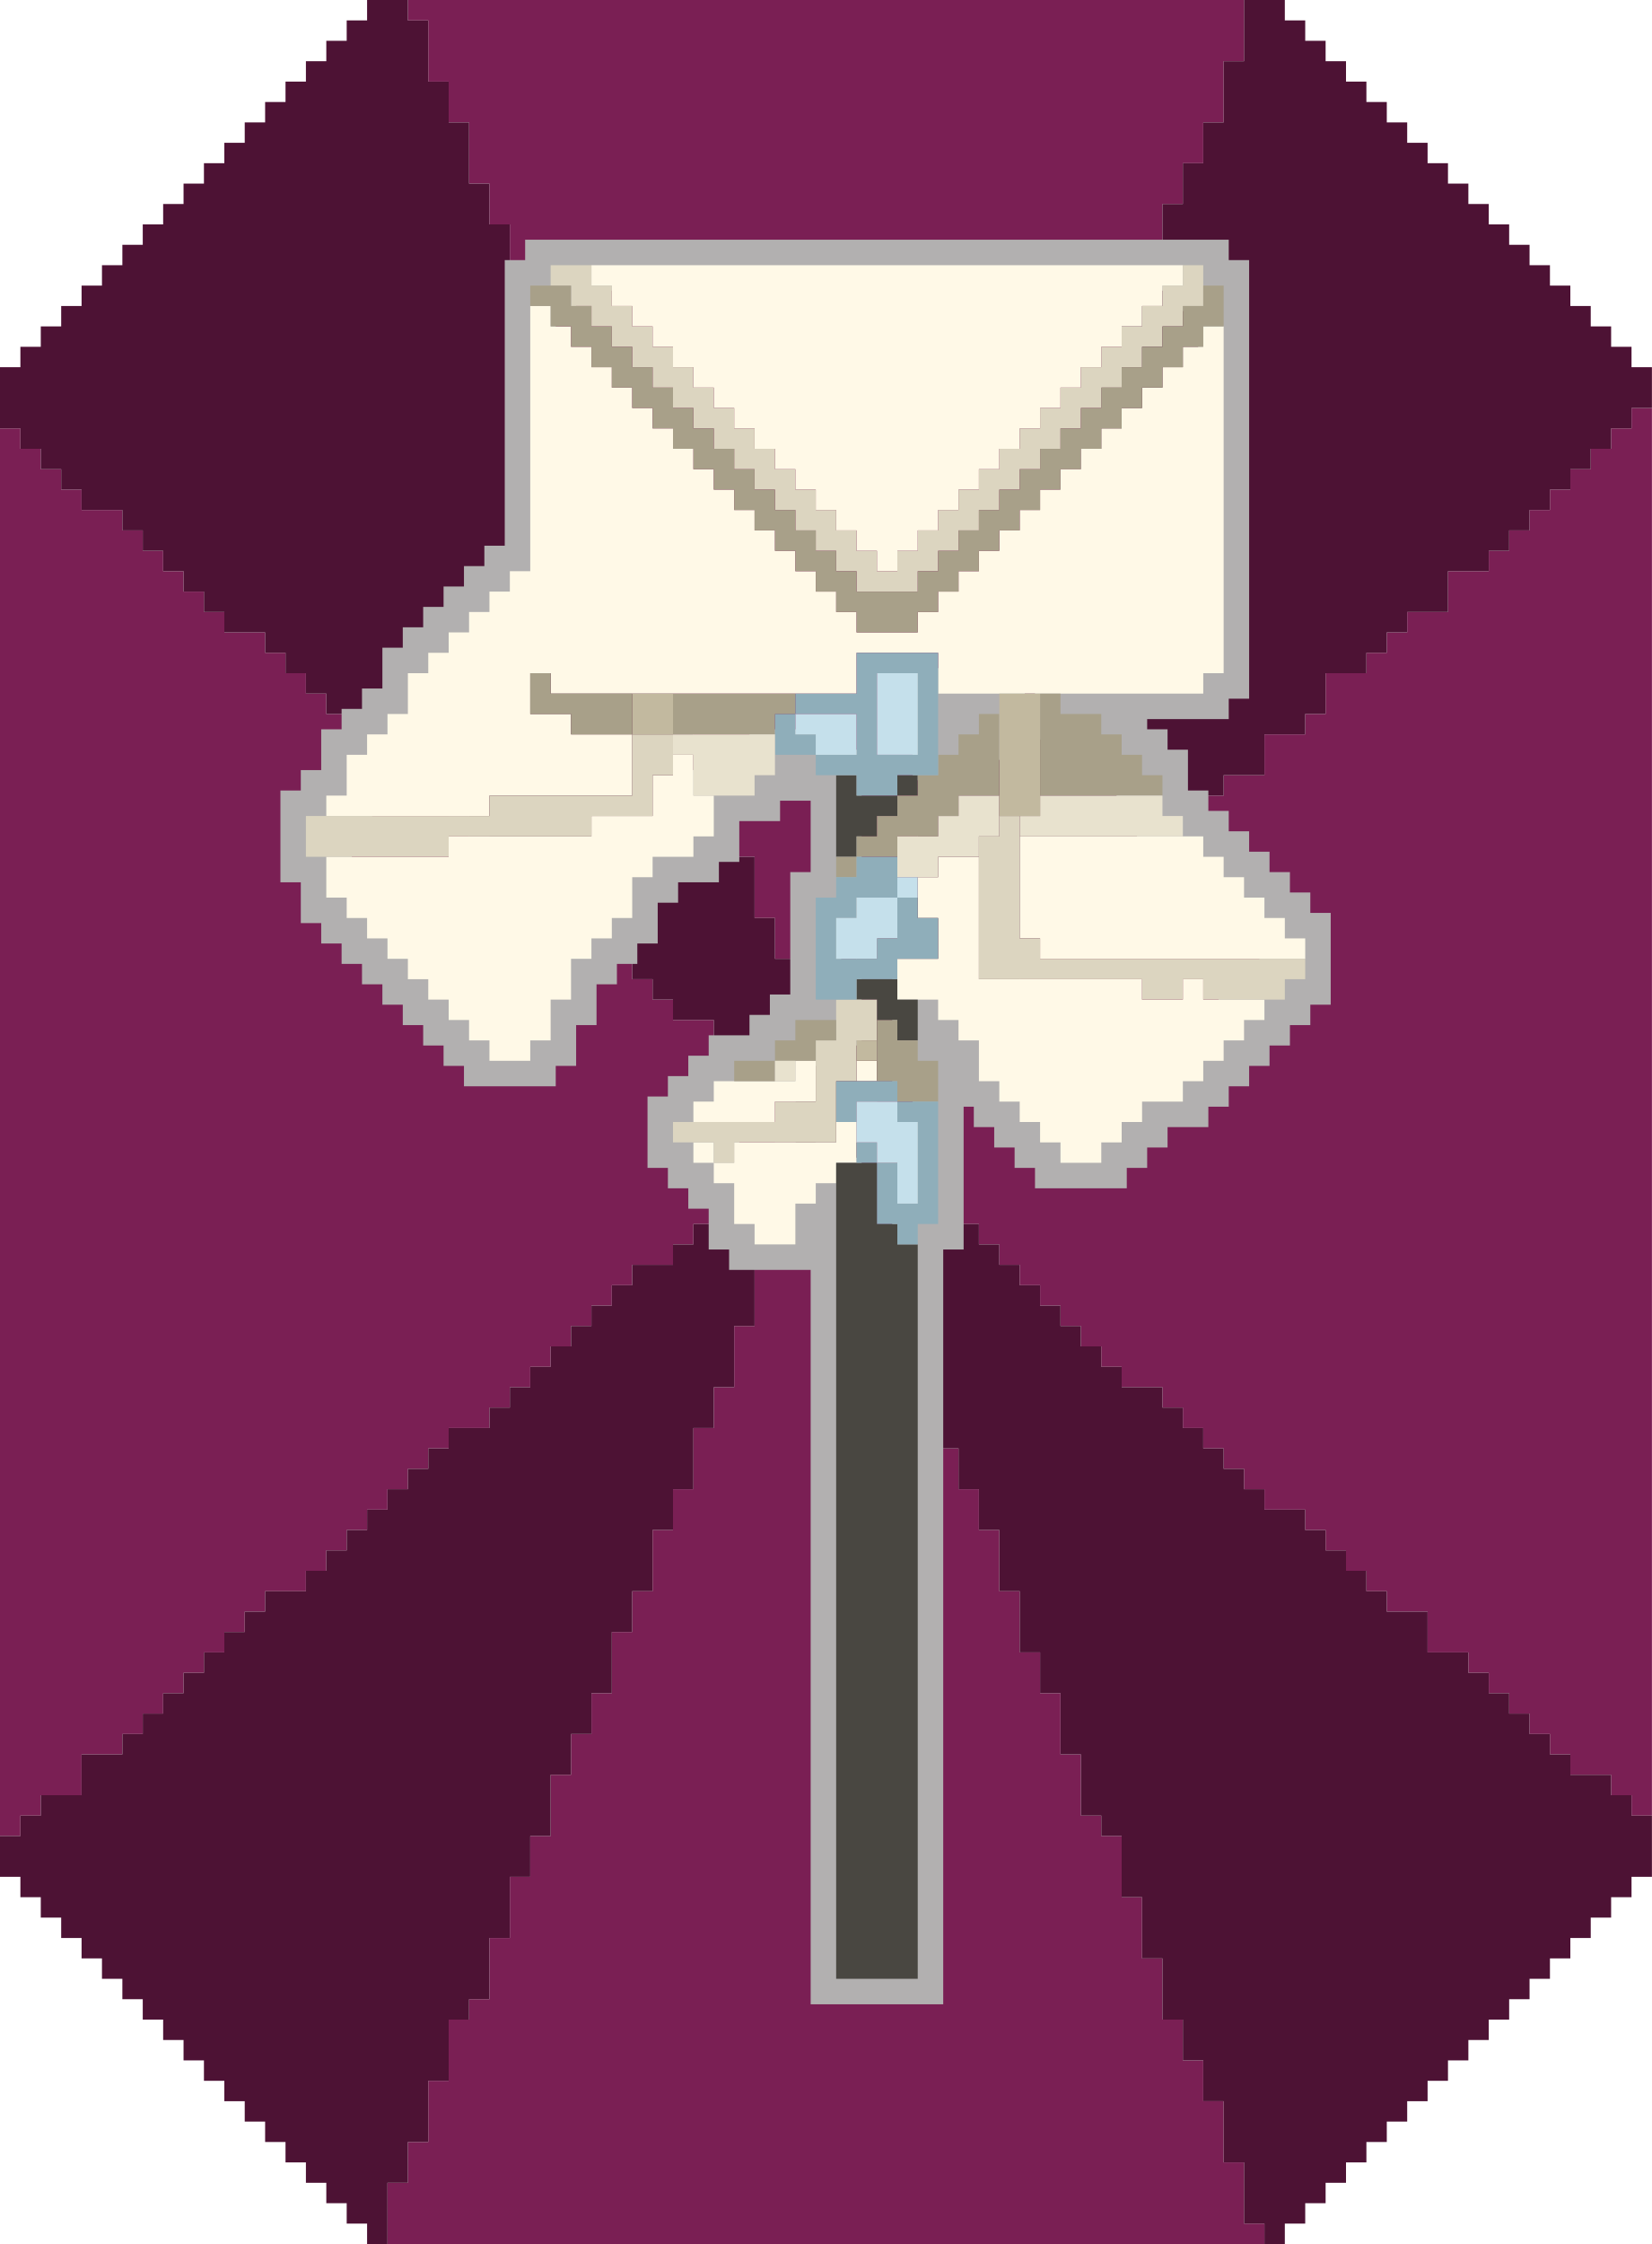
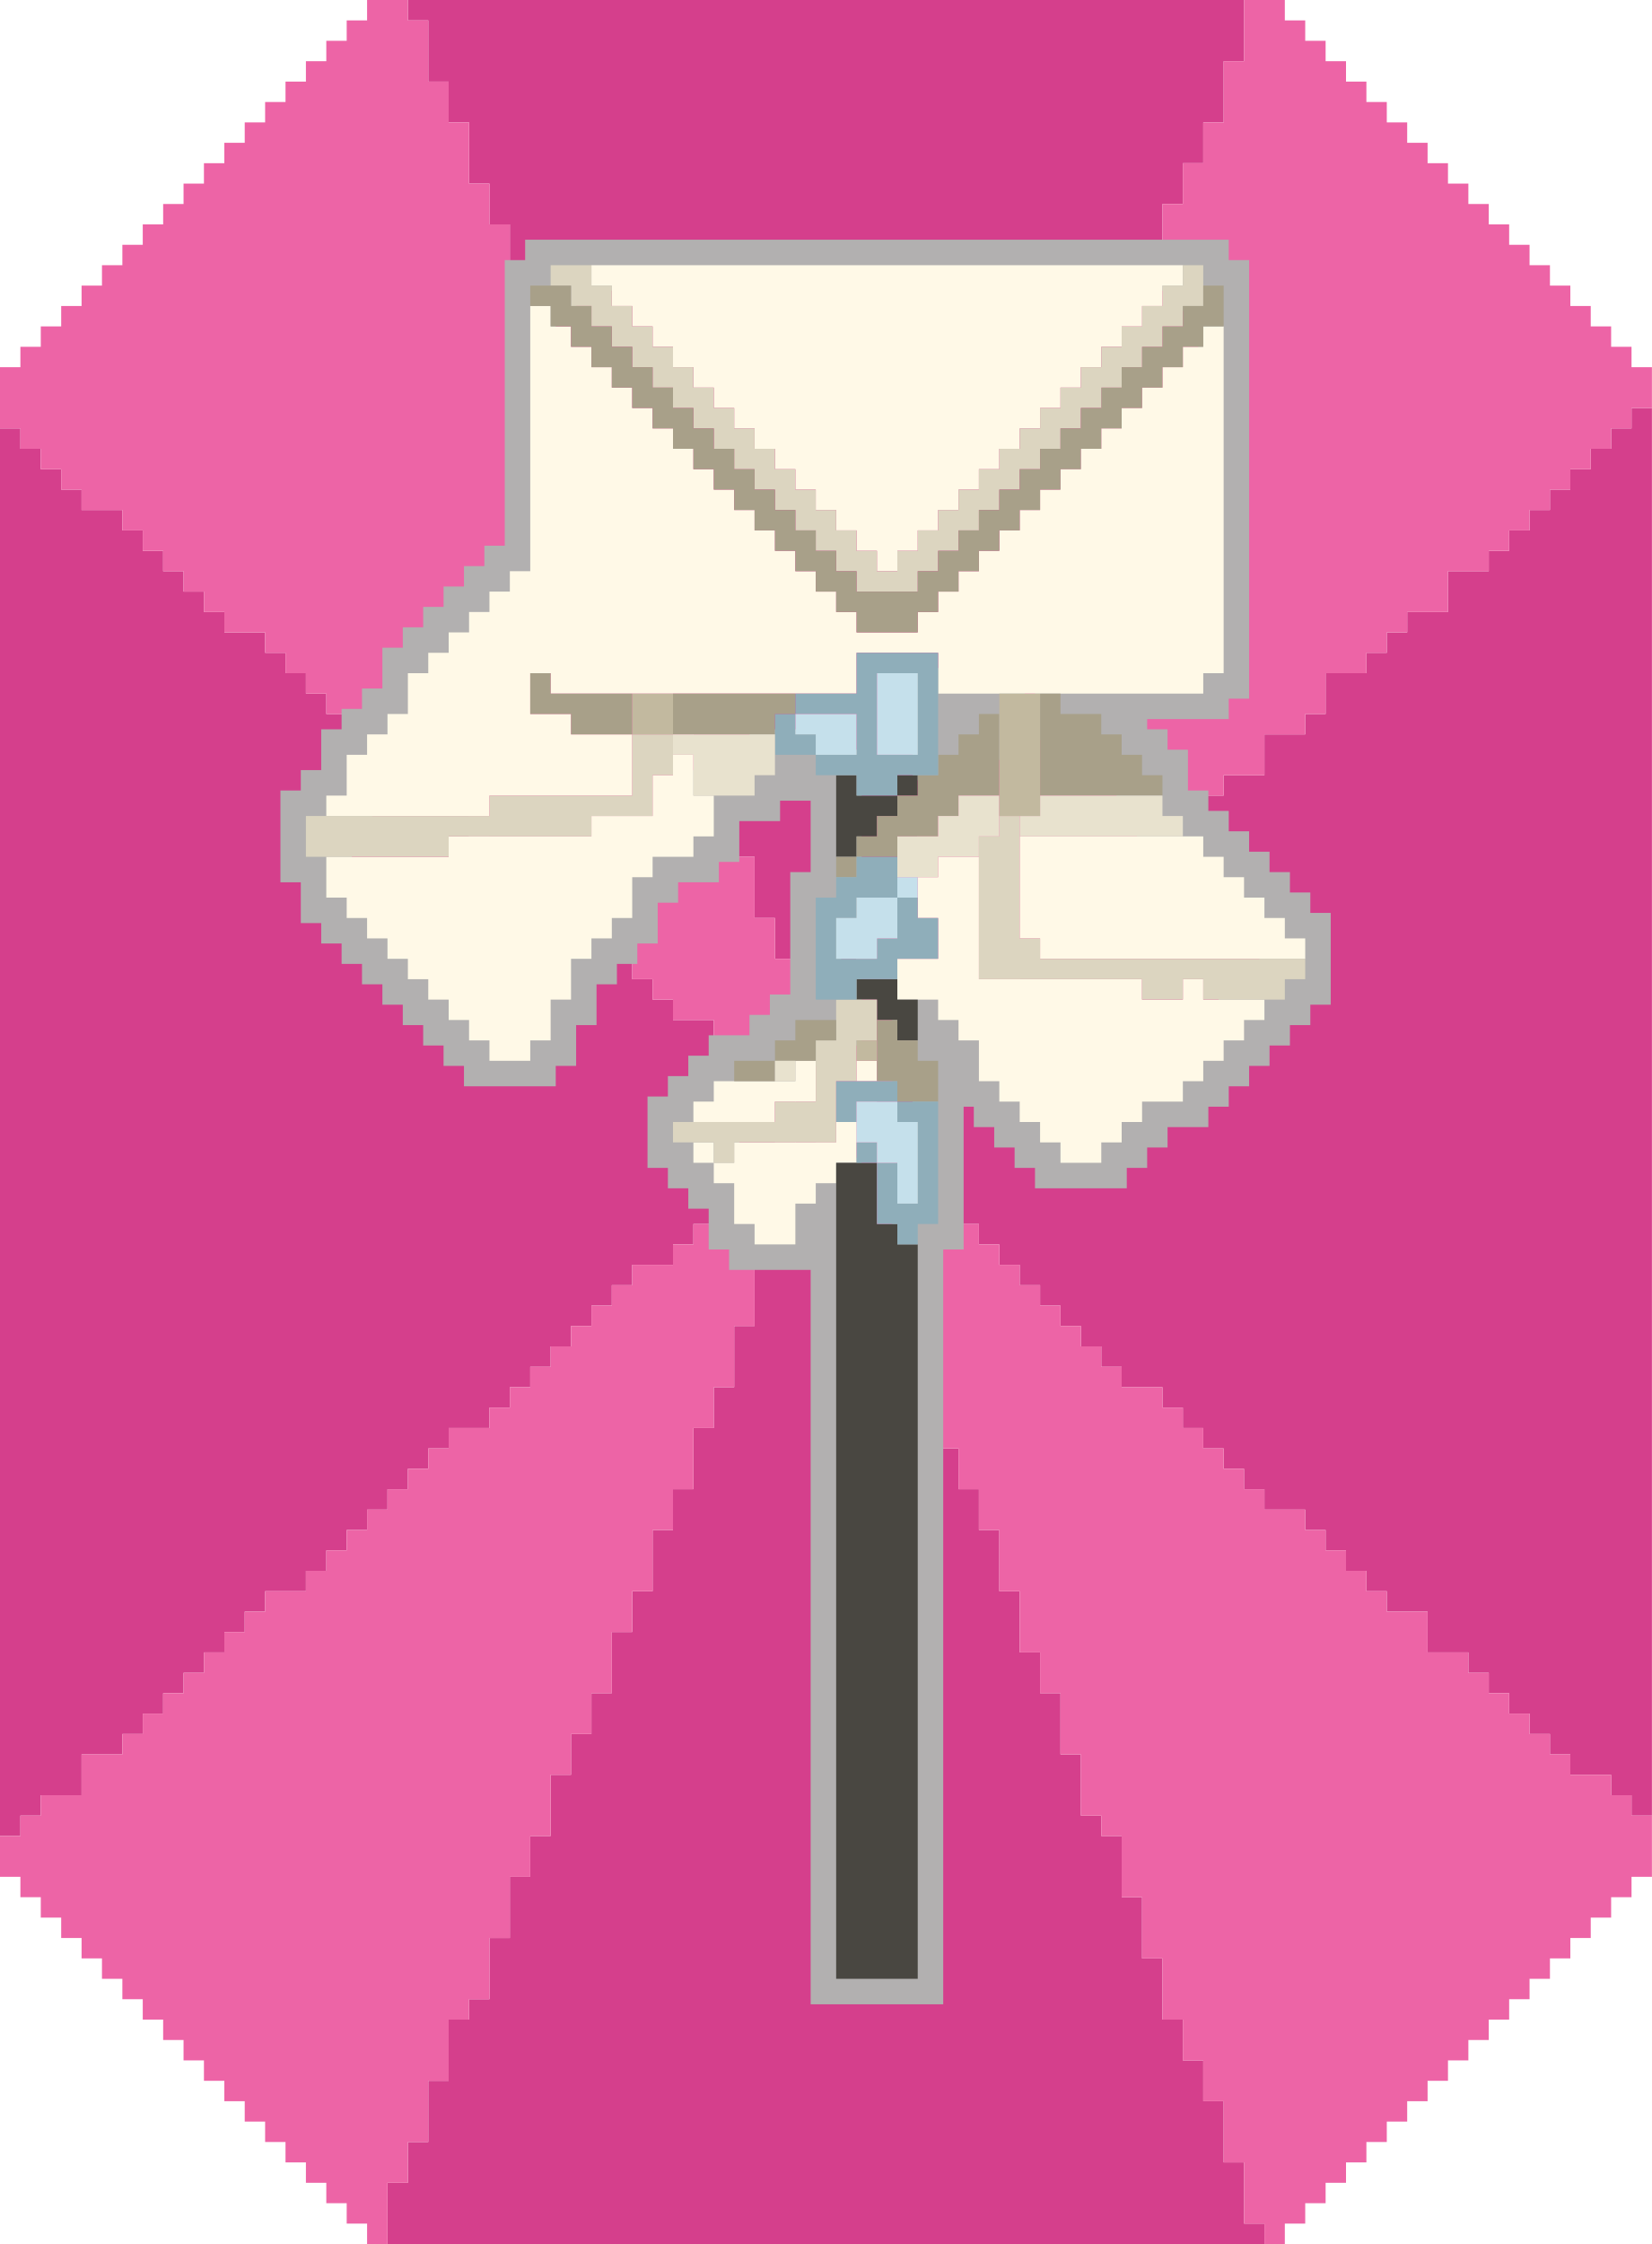
- <svg xmlns="http://www.w3.org/2000/svg" preserveAspectRatio="none" overflow="visible" style="display: block;" width="81" height="110" viewBox="0 0 81 110" fill="none">
+ <svg xmlns="http://www.w3.org/2000/svg" preserveAspectRatio="none" style="display: block;" width="81" height="110" viewBox="0 0 81 110" fill="none">
  <g id="TACÄ°R_MEKTUBU">
    <g id="Group 299">
-       <path id="color_c5e0eb_1" fill-rule="evenodd" clip-rule="evenodd" d="M20 0H61V3H60V6H59V8H58V10H57V13H56V15H55V18H54V21H53V23H52V25H51V28H50V31H49V33H48V35H47V38H46V40H45V43H44V45H43V47H42V50H41V52H40V50H39V47H38V45H37V42H36V39H35V37H34V35H33V32H32V30H31V27H30V24H29V21H28V20H27V17H26V14H25V11H24V9H23V6H22V4H21V1H20V0ZM80 20H81V89H80V88H79V87H77V86H76V85H75V84H74V83H73V82H72V81H70V79H68V78H67V77H66V76H65V75H64V74H62V73H61V72H60V71H59V70H58V69H57V68H55V67H54V66H53V65H52V64H51V63H50V62H49V61H48V60H46V59H45V58H44V57H43V56H42V54H43V53H44V52H45V51H47V49H49V48H50V47H51V46H52V45H53V44H54V43H56V41H58V40H59V39H60V38H62V36H64V35H65V33H67V32H68V31H69V30H71V28H73V27H74V26H75V25H76V24H77V23H78V22H79V21H80V20ZM0 21H1V22H2V23H3V24H4V25H6V26H7V27H8V28H9V29H10V30H11V31H13V32H14V33H15V34H16V35H17V36H18V37H19V38H20V39H22V40H23V41H24V42H25V43H26V44H28V45H29V46H30V47H31V48H32V49H33V50H35V52H37V53H38V54H39V56H38V57H37V58H36V59H35V60H34V61H33V62H31V63H30V64H29V65H28V66H27V67H26V68H25V69H24V70H22V71H21V72H20V73H19V74H18V75H17V76H16V77H15V78H13V79H12V80H11V81H10V82H9V83H8V84H7V85H6V86H4V88H2V89H1V90H0V22V21ZM40 56H41V58H42V61H43V62H44V65H45V68H46V71H47V73H48V75H49V78H50V81H51V83H52V86H53V89H54V90H55V93H56V96H57V99H58V101H59V103H60V106H61V109H62V110H19V107H20V105H21V102H22V99H23V98H24V95H25V92H26V90H27V87H28V85H29V83H30V80H31V78H32V75H33V73H34V70H35V68H36V65H37V62H38V60H39V58H40V57V56Z" fill="#7A1F54" />
-       <path id="color_ffffff_1" fill-rule="evenodd" clip-rule="evenodd" d="M18 0H20V1H21V4H22V6H23V9H24V11H25V14H26V17H27V20H28V21H29V24H30V27H31V30H32V32H33V35H34V37H35V39H36V42H37V45H38V47H39V50H40V52H41V50H42V47H43V45H44V43H45V40H46V38H47V35H48V33H49V31H50V28H51V25H52V23H53V21H54V18H55V15H56V13H57V10H58V8H59V6H60V3H61V0H63V1H64V2H65V3H66V4H67V5H68V6H69V7H70V8H71V9H72V10H73V11H74V12H75V13H76V14H77V15H78V16H79V17H80V18H81V20H80V21H79V22H78V23H77V24H76V25H75V26H74V27H73V28H71V30H69V31H68V32H67V33H65V35H64V36H62V38H60V39H59V40H58V41H56V43H54V44H53V45H52V46H51V47H50V48H49V49H47V51H45V52H44V53H43V54H42V56H43V57H44V58H45V59H46V60H48V61H49V62H50V63H51V64H52V65H53V66H54V67H55V68H57V69H58V70H59V71H60V72H61V73H62V74H64V75H65V76H66V77H67V78H68V79H70V81H72V82H73V83H74V84H75V85H76V86H77V87H79V88H80V89H81V92H80V93H79V94H78V95H77V96H76V97H75V98H74V99H73V100H72V101H71V102H70V103H69V104H68V105H67V106H66V107H65V108H64V109H63V110H62V109H61V106H60V103H59V101H58V99H57V96H56V93H55V90H54V89H53V86H52V83H51V81H50V78H49V75H48V73H47V71H46V68H45V65H44V62H43V61H42V58H41V56H40V58H39V60H38V62H37V65H36V68H35V70H34V73H33V75H32V78H31V80H30V83H29V85H28V87H27V90H26V92H25V95H24V98H23V99H22V102H21V105H20V107H19V110H18V109H17V108H16V107H15V106H14V105H13V104H12V103H11V102H10V101H9V100H8V99H7V98H6V97H5V96H4V95H3V94H2V93H1V92H0V90H1V89H2V88H4V86H6V85H7V84H8V83H9V82H10V81H11V80H12V79H13V78H15V77H16V76H17V75H18V74H19V73H20V72H21V71H22V70H24V69H25V68H26V67H27V66H28V65H29V64H30V63H31V62H33V61H34V60H35V59H36V58H37V57H38V56H39V54H38V53H37V52H35V50H33V49H32V48H31V47H30V46H29V45H28V44H26V43H25V42H24V41H23V40H22V39H20V38H19V37H18V36H17V35H16V34H15V33H14V32H13V31H11V30H10V29H9V28H8V27H7V26H6V25H4V24H3V23H2V22H1V21H0V18H1V17H2V16H3V15H4V14H5V13H6V12H7V11H8V10H9V9H10V8H11V7H12V6H13V5H14V4H15V3H16V2H17V1H18V0Z" fill="#4D1234" />
+       <path id="color_c5e0eb_1" fill-rule="evenodd" clip-rule="evenodd" d="M20 0H61V3H60V6H59V8H58V10H57V13H56V15H55V18H54V21H53V23H52V25H51V28H50V31H49V33H48V35H47V38H46V40H45V43H44V45H43V47H42V50H41V52H40V50H39V47H38V45H37V42H36V39H35V37H34V35H33V32H32V30H31V27H30V24H29V21H28V20H27V17H26V14H25V11H24V9H23V6H22V4H21V1H20V0ZM80 20H81V89H80V88H79V87H77V86H76V85H75V84H74V83H73V82H72V81H70V79H68V78H67V77H66V76H65V75H64V74H62V73H61V72H60V71H59V70H58V69H57V68H55V67H54V66H53V65H52V64H51V63H50V62H49V61H48V60H46V59H45V58H44V57H43V56H42V54H43V53H44V52H45V51H47V49H49V48H50V47H51V46H52V45H53V44H54V43H56V41H58V40H59V39H60V38H62V36H64V35H65V33H67V32H68V31H69V30H71V28H73V27H74V26H75V25H76V24H77V23H78V22H79V21H80V20ZM0 21H1V22H2V23H3V24H4V25H6V26H7V27H8V28H9V29H10V30H11V31H13V32H14V33H15V34H16V35H17V36H18V37H19V38H20V39H22V40H23V41H24V42H25V43H26V44H28V45H29V46H30V47H31V48H32V49H33V50H35V52H37V53H38V54H39V56H38V57H37V58H36V59H35V60H34V61H33V62H31V63H30V64H29V65H28V66H27V67H26V68H25V69H24V70H22V71H21V72H20V73H19V74H18V75H17V76H16V77H15V78H13V79H12V80H11V81H10V82H9V83H8V84H7V85H6V86H4V88H2V89H1V90H0V22V21ZM40 56H41V58H42V61H43V62H44V65H45V68H46V71H47V73H48V75H49V78H50V81H51V83H52V86H53V89H54V90H55V93H56V96H57V99H58V101H59V103H60V106H61V109H62V110H19V107H20V105H21V102H22V99H23V98H24V95H25V92H26V90H27V87H28V85H29V83H30V80H31V78H32V75H33V73H34V70H35V68H36V65H37V62H38V60H39V58H40V57V56Z" fill="#D53F8C" />
+       <path id="color_ffffff_1" fill-rule="evenodd" clip-rule="evenodd" d="M18 0H20V1H21V4H22V6H23V9H24V11H25V14H26V17H27V20H28V21H29V24H30V27H31V30H32V32H33V35H34V37H35V39H36V42H37V45H38V47H39V50H40V52H41V50H42V47H43V45H44V43H45V40H46V38H47V35H48V33H49V31H50V28H51V25H52V23H53V21H54V18H55V15H56V13H57V10H58V8H59V6H60V3H61V0H63V1H64V2H65V3H66V4H67V5H68V6H69V7H70V8H71V9H72V10H73V11H74V12H75V13H76V14H77V15H78V16H79V17H80V18H81V20H80V21H79V22H78V23H77V24H76V25H75V26H74V27H73V28H71V30H69V31H68V32H67V33H65V35H64V36H62V38H60V39H59V40H58V41H56V43H54V44H53V45H52V46H51V47H50V48H49V49H47V51H45V52H44V53H43V54H42V56H43V57H44V58H45V59H46V60H48V61H49V62H50V63H51V64H52V65H53V66H54V67H55V68H57V69H58V70H59V71H60V72H61V73H62V74H64V75H65V76H66V77H67V78H68V79H70V81H72V82H73V83H74V84H75V85H76V86H77V87H79V88H80V89H81V92H80V93H79V94H78V95H77V96H76V97H75V98H74V99H73V100H72V101H71V102H70V103H69V104H68V105H67V106H66V107H65V108H64V109H63V110H62V109H61V106H60V103H59V101H58V99H57V96H56V93H55V90H54V89H53V86H52V83H51V81H50V78H49V75H48V73H47V71H46V68H45V65H44V62H43V61H42V58H41V56H40V58H39V60H38V62H37V65H36V68H35V70H34V73H33V75H32V78H31V80H30V83H29V85H28V87H27V90H26V92H25V95H24V98H23V99H22V102H21V105H20V107H19V110H18V109H17V108H16V107H15V106H14V105H13V104H12V103H11V102H10V101H9V100H8V99H7V98H6V97H5V96H4V95H3V94H2V93H1V92H0V90H1V89H2V88H4V86H6V85H7V84H8V83H9V82H10V81H11V80H12V79H13V78H15V77H16V76H17V75H18V74H19V73H20V72H21V71H22V70H24V69H25V68H26V67H27V66H28V65H29V64H30V63H31V62H33V61H34V60H35V59H36V58H37V57H38V56H39V54H38V53H37V52H35V50H33V49H32V48H31V47H30V46H29V45H28V44H26V43H25V42H24V41H23V40H22V39H20V38H19V37H18V36H17V35H16V34H15V33H14V32H13V31H11V30H10V29H9V28H8V27H7V26H6V25H4V24H3V23H2V22H1V21H0V18H1V17H2V16H3V15H4V14H5V13H6V12H7V11H8V10H9V9H10V8H11V7H12V6H13V5H14V4H15V3H16V2H17V1H18V0Z" fill="#ED64A6" />
    </g>
    <path id="Union" d="M59 14H57.75V15.25H59V14ZM60 14H61.25V12.75H60V14ZM60 33V34.25H61.25V33H60ZM59 33V31.75H57.75V33H59ZM59 34V35.25H60.25V34H59ZM52 34V32.75H50.75V34H52ZM52 35H50.75V36.25H52V35ZM54 35H55.25V33.75H54V35ZM54 36H52.75V37.25H54V36ZM55 36H56.25V34.75H55V36ZM55 37H53.75V38.25H55V37ZM56 37H57.25V35.75H56V37ZM56 38H54.75V39.25H56V38ZM57 38H58.25V36.75H57V38ZM57 40H55.75V41.25H57V40ZM58 40H59.25V38.75H58V40ZM58 41H56.75V42.25H58V41ZM59 41H60.25V39.75H59V41ZM59 42H57.75V43.25H59V42ZM60 42H61.25V40.75H60V42ZM60 43H58.75V44.25H60V43ZM61 43H62.25V41.75H61V43ZM61 44H59.75V45.25H61V44ZM62 44H63.25V42.75H62V44ZM62 45H60.75V46.25H62V45ZM63 45H64.25V43.75H63V45ZM63 46H61.75V47.25H63V46ZM64 46H65.25V44.75H64V46ZM64 48V49.25H65.25V48H64ZM63 48V46.75H61.75V48H63ZM63 49V50.25H64.25V49H63ZM62 49V47.75H60.75V49H62ZM62 50V51.25H63.25V50H62ZM61 50V48.75H59.75V50H61ZM61 51V52.25H62.25V51H61ZM60 51V49.75H58.75V51H60ZM60 52V53.25H61.25V52H60ZM59 52V50.75H57.75V52H59ZM59 53V54.25H60.25V53H59ZM58 53V51.75H56.75V53H58ZM58 54V55.25H59.25V54H58ZM56 54V52.75H54.75V54H56ZM56 55V56.25H57.25V55H56ZM55 55V53.75H53.75V55H55ZM55 56V57.25H56.25V56H55ZM54 56V54.75H52.75V56H54ZM54 57V58.25H55.25V57H54ZM52 57H50.75V58.25H52V57ZM52 56H53.25V54.75H52V56ZM51 56H49.75V57.25H51V56ZM51 55H52.25V53.75H51V55ZM50 55H48.75V56.25H50V55ZM50 54H51.25V52.75H50V54ZM49 54H47.75V55.25H49V54ZM49 53H50.25V51.75H49V53ZM48 53H46.75V54.25H48V53ZM48 51H49.25V49.75H48V51ZM47 51H45.75V52.25H47V51ZM47 50H48.25V48.75H47V50ZM46 50H44.75V51.25H46V50ZM46 49H47.25V47.75H46V49ZM45 49V47.75H43.75V49H45ZM45 52H43.75V53.25H45V52ZM46 52H47.25V50.75H46V52ZM46 60V61.25H47.25V60H46ZM45 60V58.75H43.75V60H45ZM45 97V98.25H46.25V97H45ZM41 97H39.75V98.25H41V97ZM41 58H42.25V56.75H41V58ZM40 58V56.75H38.75V58H40ZM40 59V60.25H41.25V59H40ZM39 59V57.75H37.75V59H39ZM39 61V62.25H40.25V61H39ZM37 61H35.75V62.25H37V61ZM37 60H38.25V58.75H37V60ZM36 60H34.75V61.25H36V60ZM36 58H37.25V56.75H36V58ZM35 58H33.75V59.25H35V58ZM35 57H36.25V55.75H35V57ZM34 57H32.75V58.25H34V57ZM34 56H35.25V54.75H34V56ZM33 56H31.75V57.25H33V56ZM33 55V53.75H31.75V55H33ZM34 55V56.25H35.25V55H34ZM34 54V52.75H32.75V54H34ZM35 54V55.25H36.25V54H35ZM35 53V51.75H33.75V53H35ZM36 53V54.25H37.25V53H36ZM36 52V50.75H34.75V52H36ZM38 52V53.25H39.25V52H38ZM38 51V49.75H36.75V51H38ZM39 51V52.25H40.25V51H39ZM39 50V48.75H37.75V50H39ZM41 50V51.25H42.25V50H41ZM41 49H42.25V47.75H41V49ZM40 49H38.75V50.25H40V49ZM40 44V42.75H38.75V44H40ZM41 44V45.25H42.25V44H41ZM41 38H42.25V36.75H41V38ZM40 38H38.75V39.25H40V38ZM40 37H41.25V35.75H40V37ZM38 37V35.75H36.75V37H38ZM38 38V39.25H39.25V38H38ZM37 38V36.75H35.75V38H37ZM37 39V40.25H38.25V39H37ZM35 39V37.75H33.75V39H35ZM35 41V42.25H36.25V41H35ZM34 41V39.75H32.75V41H34ZM34 42V43.25H35.25V42H34ZM32 42V40.75H30.75V42H32ZM32 43V44.25H33.25V43H32ZM31 43V41.75H29.75V43H31ZM31 45V46.25H32.25V45H31ZM30 45V43.75H28.75V45H30ZM30 46V47.25H31.25V46H30ZM29 46V44.75H27.75V46H29ZM29 47V48.25H30.25V47H29ZM28 47V45.75H26.75V47H28ZM28 49V50.25H29.25V49H28ZM27 49V47.75H25.75V49H27ZM27 51V52.25H28.25V51H27ZM26 51V49.75H24.75V51H26ZM26 52V53.25H27.25V52H26ZM24 52H22.75V53.25H24V52ZM24 51H25.25V49.75H24V51ZM23 51H21.75V52.25H23V51ZM23 50H24.25V48.75H23V50ZM22 50H20.75V51.25H22V50ZM22 49H23.25V47.75H22V49ZM21 49H19.75V50.25H21V49ZM21 48H22.25V46.75H21V48ZM20 48H18.75V49.25H20V48ZM20 47H21.25V45.75H20V47ZM19 47H17.75V48.25H19V47ZM19 46H20.25V44.75H19V46ZM18 46H16.75V47.25H18V46ZM18 45H19.25V43.75H18V45ZM17 45H15.75V46.25H17V45ZM17 44H18.25V42.75H17V44ZM16 44H14.75V45.25H16V44ZM16 42H17.25V40.75H16V42ZM15 42H13.75V43.25H15V42ZM15 40V38.75H13.75V40H15ZM16 40V41.25H17.25V40H16ZM16 39V37.75H14.75V39H16ZM17 39V40.25H18.25V39H17ZM17 37V35.75H15.75V37H17ZM18 37V38.25H19.25V37H18ZM18 36V34.75H16.75V36H18ZM19 36V37.25H20.25V36H19ZM19 35V33.75H17.75V35H19ZM20 35V36.25H21.25V35H20ZM20 33V31.75H18.75V33H20ZM21 33V34.25H22.25V33H21ZM21 32V30.75H19.75V32H21ZM22 32V33.25H23.25V32H22ZM22 31V29.75H20.75V31H22ZM23 31V32.25H24.25V31H23ZM23 30V28.75H21.75V30H23ZM24 30V31.25H25.25V30H24ZM24 29V27.75H22.75V29H24ZM25 29V30.25H26.25V29H25ZM25 28V26.75H23.75V28H25ZM26 28V29.25H27.25V28H26ZM26 14V12.75H24.75V14H26ZM27 14V15.25H28.25V14H27ZM27 13V11.75H25.75V13H27ZM59 13H60.25V11.75H59V13ZM46 37H44.75V38.25H46V37ZM47 37V38.25H48.25V37H47ZM47 36V34.75H45.75V36H47ZM48 36V37.25H49.25V36H48ZM48 35V33.75H46.75V35H48ZM49 35V36.25H50.25V35H49ZM49 34H50.25V32.75H49V34ZM46 34V32.75H44.75V34H46ZM59 14V15.25H60V14V12.75H59V14ZM60 14H58.75V33H60H61.25V14H60ZM60 33V31.75H59V33V34.25H60V33ZM59 33H57.75V34H59H60.25V33H59ZM59 34V32.75H52V34V35.25H59V34ZM52 34H50.75V35H52H53.25V34H52ZM52 35V36.25H54V35V33.75H52V35ZM54 35H52.75V36H54H55.25V35H54ZM54 36V37.25H55V36V34.75H54V36ZM55 36H53.75V37H55H56.25V36H55ZM55 37V38.25H56V37V35.75H55V37ZM56 37H54.75V38H56H57.25V37H56ZM56 38V39.25H57V38V36.75H56V38ZM57 38H55.75V40H57H58.25V38H57ZM57 40V41.25H58V40V38.75H57V40ZM58 40H56.75V41H58H59.25V40H58ZM58 41V42.25H59V41V39.75H58V41ZM59 41H57.75V42H59H60.25V41H59ZM59 42V43.25H60V42V40.75H59V42ZM60 42H58.75V43H60H61.25V42H60ZM60 43V44.25H61V43V41.75H60V43ZM61 43H59.75V44H61H62.25V43H61ZM61 44V45.25H62V44V42.75H61V44ZM62 44H60.75V45H62H63.25V44H62ZM62 45V46.25H63V45V43.75H62V45ZM63 45H61.75V46H63H64.25V45H63ZM63 46V47.25H64V46V44.75H63V46ZM64 46H62.75V48H64H65.25V46H64ZM64 48V46.75H63V48V49.25H64V48ZM63 48H61.75V49H63H64.25V48H63ZM63 49V47.75H62V49V50.25H63V49ZM62 49H60.75V50H62H63.25V49H62ZM62 50V48.75H61V50V51.25H62V50ZM61 50H59.75V51H61H62.25V50H61ZM61 51V49.75H60V51V52.25H61V51ZM60 51H58.75V52H60H61.25V51H60ZM60 52V50.75H59V52V53.25H60V52ZM59 52H57.75V53H59H60.25V52H59ZM59 53V51.75H58V53V54.25H59V53ZM58 53H56.75V54H58H59.25V53H58ZM58 54V52.75H56V54V55.25H58V54ZM56 54H54.75V55H56H57.25V54H56ZM56 55V53.75H55V55V56.25H56V55ZM55 55H53.75V56H55H56.25V55H55ZM55 56V54.75H54V56V57.25H55V56ZM54 56H52.75V57H54H55.25V56H54ZM54 57V55.75H52V57V58.25H54V57ZM52 57H53.25V56H52H50.75V57H52ZM52 56V54.75H51V56V57.25H52V56ZM51 56H52.25V55H51H49.75V56H51ZM51 55V53.75H50V55V56.25H51V55ZM50 55H51.25V54H50H48.75V55H50ZM50 54V52.75H49V54V55.25H50V54ZM49 54H50.25V53H49H47.75V54H49ZM49 53V51.75H48V53V54.25H49V53ZM48 53H49.25V51H48H46.75V53H48ZM48 51V49.75H47V51V52.25H48V51ZM47 51H48.25V50H47H45.75V51H47ZM47 50V48.75H46V50V51.25H47V50ZM46 50H47.25V49H46H44.75V50H46ZM46 49V47.75H45V49V50.25H46V49ZM45 49H43.75V52H45H46.25V49H45ZM45 52V53.25H46V52V50.75H45V52ZM46 52H44.75V60H46H47.25V52H46ZM46 60V58.75H45V60V61.25H46V60ZM45 60H43.75V97H45H46.25V60H45ZM45 97V95.75H41V97V98.25H45V97ZM41 97H42.25V58H41H39.75V97H41ZM41 58V56.75H40V58V59.25H41V58ZM40 58H38.75V59H40H41.25V58H40ZM40 59V57.75H39V59V60.25H40V59ZM39 59H37.75V61H39H40.25V59H39ZM39 61V59.75H37V61V62.25H39V61ZM37 61H38.25V60H37H35.75V61H37ZM37 60V58.75H36V60V61.25H37V60ZM36 60H37.25V58H36H34.75V60H36ZM36 58V56.75H35V58V59.25H36V58ZM35 58H36.25V57H35H33.75V58H35ZM35 57V55.75H34V57V58.25H35V57ZM34 57H35.25V56H34H32.75V57H34ZM34 56V54.75H33V56V57.25H34V56ZM33 56H34.25V55H33H31.75V56H33ZM33 55V56.25H34V55V53.75H33V55ZM34 55H35.25V54H34H32.75V55H34ZM34 54V55.25H35V54V52.75H34V54ZM35 54H36.25V53H35H33.75V54H35ZM35 53V54.25H36V53V51.75H35V53ZM36 53H37.25V52H36H34.75V53H36ZM36 52V53.25H38V52V50.75H36V52ZM38 52H39.25V51H38H36.75V52H38ZM38 51V52.25H39V51V49.75H38V51ZM39 51H40.25V50H39H37.75V51H39ZM39 50V51.25H41V50V48.75H39V50ZM41 50H42.25V49H41H39.75V50H41ZM41 49V47.75H40V49V50.25H41V49ZM40 49H41.25V44H40H38.75V49H40ZM40 44V45.25H41V44V42.75H40V44ZM41 44H42.25V38H41H39.75V44H41ZM41 38V36.75H40V38V39.25H41V38ZM40 38H41.25V37H40H38.75V38H40ZM40 37V35.75H38V37V38.25H40V37ZM38 37H36.75V38H38H39.25V37H38ZM38 38V36.75H37V38V39.25H38V38ZM37 38H35.75V39H37H38.25V38H37ZM37 39V37.75H35V39V40.25H37V39ZM35 39H33.75V41H35H36.25V39H35ZM35 41V39.75H34V41V42.25H35V41ZM34 41H32.75V42H34H35.25V41H34ZM34 42V40.75H32V42V43.25H34V42ZM32 42H30.75V43H32H33.25V42H32ZM32 43V41.75H31V43V44.25H32V43ZM31 43H29.75V45H31H32.25V43H31ZM31 45V43.75H30V45V46.25H31V45ZM30 45H28.75V46H30H31.25V45H30ZM30 46V44.75H29V46V47.25H30V46ZM29 46H27.75V47H29H30.25V46H29ZM29 47V45.75H28V47V48.25H29V47ZM28 47H26.75V49H28H29.25V47H28ZM28 49V47.75H27V49V50.25H28V49ZM27 49H25.75V51H27H28.25V49H27ZM27 51V49.75H26V51V52.25H27V51ZM26 51H24.75V52H26H27.25V51H26ZM26 52V50.75H24V52V53.25H26V52ZM24 52H25.25V51H24H22.75V52H24ZM24 51V49.75H23V51V52.25H24V51ZM23 51H24.25V50H23H21.75V51H23ZM23 50V48.75H22V50V51.25H23V50ZM22 50H23.25V49H22H20.75V50H22ZM22 49V47.75H21V49V50.25H22V49ZM21 49H22.25V48H21H19.75V49H21ZM21 48V46.75H20V48V49.25H21V48ZM20 48H21.25V47H20H18.75V48H20ZM20 47V45.75H19V47V48.25H20V47ZM19 47H20.25V46H19H17.75V47H19ZM19 46V44.75H18V46V47.25H19V46ZM18 46H19.25V45H18H16.75V46H18ZM18 45V43.75H17V45V46.25H18V45ZM17 45H18.25V44H17H15.75V45H17ZM17 44V42.75H16V44V45.25H17V44ZM16 44H17.25V42H16H14.75V44H16ZM16 42V40.75H15V42V43.25H16V42ZM15 42H16.25V40H15H13.75V42H15ZM15 40V41.25H16V40V38.75H15V40ZM16 40H17.25V39H16H14.75V40H16ZM16 39V40.25H17V39V37.75H16V39ZM17 39H18.25V37H17H15.75V39H17ZM17 37V38.25H18V37V35.75H17V37ZM18 37H19.25V36H18H16.75V37H18ZM18 36V37.25H19V36V34.75H18V36ZM19 36H20.25V35H19H17.75V36H19ZM19 35V36.25H20V35V33.75H19V35ZM20 35H21.25V33H20H18.75V35H20ZM20 33V34.25H21V33V31.75H20V33ZM21 33H22.25V32H21H19.75V33H21ZM21 32V33.25H22V32V30.75H21V32ZM22 32H23.25V31H22H20.75V32H22ZM22 31V32.25H23V31V29.75H22V31ZM23 31H24.25V30H23H21.75V31H23ZM23 30V31.25H24V30V28.75H23V30ZM24 30H25.25V29H24H22.75V30H24ZM24 29V30.25H25V29V27.75H24V29ZM25 29H26.25V28H25H23.75V29H25ZM25 28V29.25H26V28V26.75H25V28ZM26 28H27.25V14H26H24.75V28H26ZM26 14V15.25H27V14V12.75H26V14ZM27 14H28.25V13H27H25.75V14H27ZM27 13V14.25H59V13V11.75H27V13ZM59 13H57.75V14H59H60.25V13H59ZM46 37V38.25H47V37V35.75H46V37ZM47 37H48.25V36H47H45.75V37H47ZM47 36V37.25H48V36V34.75H47V36ZM48 36H49.25V35H48H46.75V36H48ZM48 35V36.25H49V35V33.75H48V35ZM49 35H50.25V34H49H47.75V35H49ZM49 34V32.75H46V34V35.25H49V34ZM46 34H44.75V37H46H47.25V34H46Z" fill="#B2B0B0" />
    <g id="Mektup 1">
      <path id="color_fff9e7_1" fill-rule="evenodd" clip-rule="evenodd" d="M29 13H58V14H57V15H56V16H55V17H54V18H53V19H52V20H51V21H50V22H49V23H48V24H47V25H46V26H45V27H44V28H43V27H42V26H41V25H40V24H39V23H38V22H37V21H36V20H35V19H34V18H33V17H32V16H31V15H30V14H29V13ZM26 15H27V16H28V17H29V18H30V19H31V20H32V21H33V22H34V23H35V24H36V25H37V26H38V27H39V28H40V29H41V30H42V31H45V30H46V29H47V28H48V27H49V26H50V25H51V24H52V23H53V22H54V21H55V20H56V19H57V18H58V17H59V16H60V33H59V34H46V32H42V34H27V33H26V35H28V36H31V39H24V40H16V39H17V37H18V36H19V35H20V33H21V32H22V31H23V30H24V29H25V28H26V16V15ZM33 37H34V39H35V41H34V42H32V43H31V45H30V46H29V47H28V49H27V51H26V52H24V51H23V50H22V49H21V48H20V47H19V46H18V45H17V44H16V42H22V41H29V40H32V38H33V37ZM50 41H59V42H60V43H61V44H62V45H63V46H64V47H51V46H50V42V41ZM46 42H48V48H56V49H58V48H59V49H62V50H61V51H60V52H59V53H58V54H56V55H55V56H54V57H52V56H51V55H50V54H49V53H48V51H47V50H46V49H44V47H46V45H45V43H46V42ZM39 52H40V54H38V55H34V54H35V53H39V52ZM42 52H43V53H42V52ZM41 55H42V57H41V58H40V59H39V61H37V60H36V58H35V57H34V56H35V57H36V56H41V55Z" fill="#FFF9E7" />
      <path id="color_494741_1" fill-rule="evenodd" clip-rule="evenodd" d="M41 38H42V39H44V38H45V39H44V40H43V41H42V42H41V39V38ZM42 48H44V49H45V51H44V50H43V49H42V48ZM41 57H43V60H44V61H45V97H41V58V57Z" fill="#494741" />
      <path id="color_dcd5c0_1" fill-rule="evenodd" clip-rule="evenodd" d="M27 13H29V14H30V15H31V16H32V17H33V18H34V19H35V20H36V21H37V22H38V23H39V24H40V25H41V26H42V27H43V28H44V27H45V26H46V25H47V24H48V23H49V22H50V21H51V20H52V19H53V18H54V17H55V16H56V15H57V14H58V13H59V15H58V16H57V17H56V18H55V19H54V20H53V21H52V22H51V23H50V24H49V25H48V26H47V27H46V28H45V29H42V28H41V27H40V26H39V25H38V24H37V23H36V22H35V21H34V20H33V19H32V18H31V17H30V16H29V15H28V14H27V13ZM31 36H33V38H32V40H29V41H22V42H15V40H24V39H31V37V36ZM49 40H50V46H51V47H64V48H63V49H59V48H58V49H56V48H48V41H49V40ZM41 49H43V51H42V53H41V56H36V57H35V56H33V55H38V54H40V51H41V50V49Z" fill="#DCD5C0" />
      <path id="color_a8a089_1" fill-rule="evenodd" clip-rule="evenodd" d="M26 14H28V15H29V16H30V17H31V18H32V19H33V20H34V21H35V22H36V23H37V24H38V25H39V26H40V27H41V28H42V29H45V28H46V27H47V26H48V25H49V24H50V23H51V22H52V21H53V20H54V19H55V18H56V17H57V16H58V15H59V14H60V16H59V17H58V18H57V19H56V20H55V21H54V22H53V23H52V24H51V25H50V26H49V27H48V28H47V29H46V30H45V31H42V30H41V29H40V28H39V27H38V26H37V25H36V24H35V23H34V22H33V21H32V20H31V19H30V18H29V17H28V16H27V15H26V14ZM26 33H27V34H31V36H28V35H26V34V33ZM33 34H39V35H38V36H33V35V34ZM51 34H52V35H54V36H55V37H56V38H57V39H51V35V34ZM48 35H49V39H47V40H46V41H44V42H42V41H43V40H44V39H45V38H46V37H47V36H48V35ZM41 42H42V43H41V42ZM39 50H41V51H40V52H38V51H39V50ZM43 50H44V51H45V52H46V54H44V53H43V51V50ZM36 52H38V53H36V52Z" fill="#A8A089" />
      <path id="color_8faeba_1" fill-rule="evenodd" clip-rule="evenodd" d="M42 32H46V38H44V39H42V38H40V37H38V35H39V34H42V33V32ZM44 33H43V37H45V33H44ZM40 35H39V36H40V37H42V35H41H40ZM42 42H44V44H42V45H41V47H43V46H44V44H45V45H46V47H44V48H42V49H40V44H41V43H42V42ZM41 53H44V54H42V55H41V54V53ZM44 54H46V60H45V61H44V60H43V57H42V56H43V57H44V59H45V55H44V54Z" fill="#8FAEBA" />
      <path id="color_e8e2ce_1" fill-rule="evenodd" clip-rule="evenodd" d="M33 36H38V38H37V39H34V37H33V36ZM47 39H49V41H48V42H46V43H44V41H46V40H47V39ZM51 39H57V40H58V41H50V40H51V39ZM38 52H39V53H38V52Z" fill="#E8E2CE" />
      <path id="color_c5e0eb_1_2" fill-rule="evenodd" clip-rule="evenodd" d="M43 33H45V37H43V34V33ZM39 35H42V37H40V36H39V35ZM44 43H45V44H44V43ZM42 44H44V46H43V47H41V45H42V44ZM42 54H44V55H45V59H44V57H43V56H42V55V54Z" fill="#C5E0EB" />
      <path id="color_c2b99f_1" fill-rule="evenodd" clip-rule="evenodd" d="M49 34H51V40H49V35V34Z" fill="#C2B99F" />
      <path id="color_c2b99f_2" fill-rule="evenodd" clip-rule="evenodd" d="M31 34H33V36H31V35V34Z" fill="#C2B99F" />
      <path id="color_c2b99f_3" fill-rule="evenodd" clip-rule="evenodd" d="M42 51H43V52H42V51Z" fill="#C2B99F" />
    </g>
  </g>
</svg>
